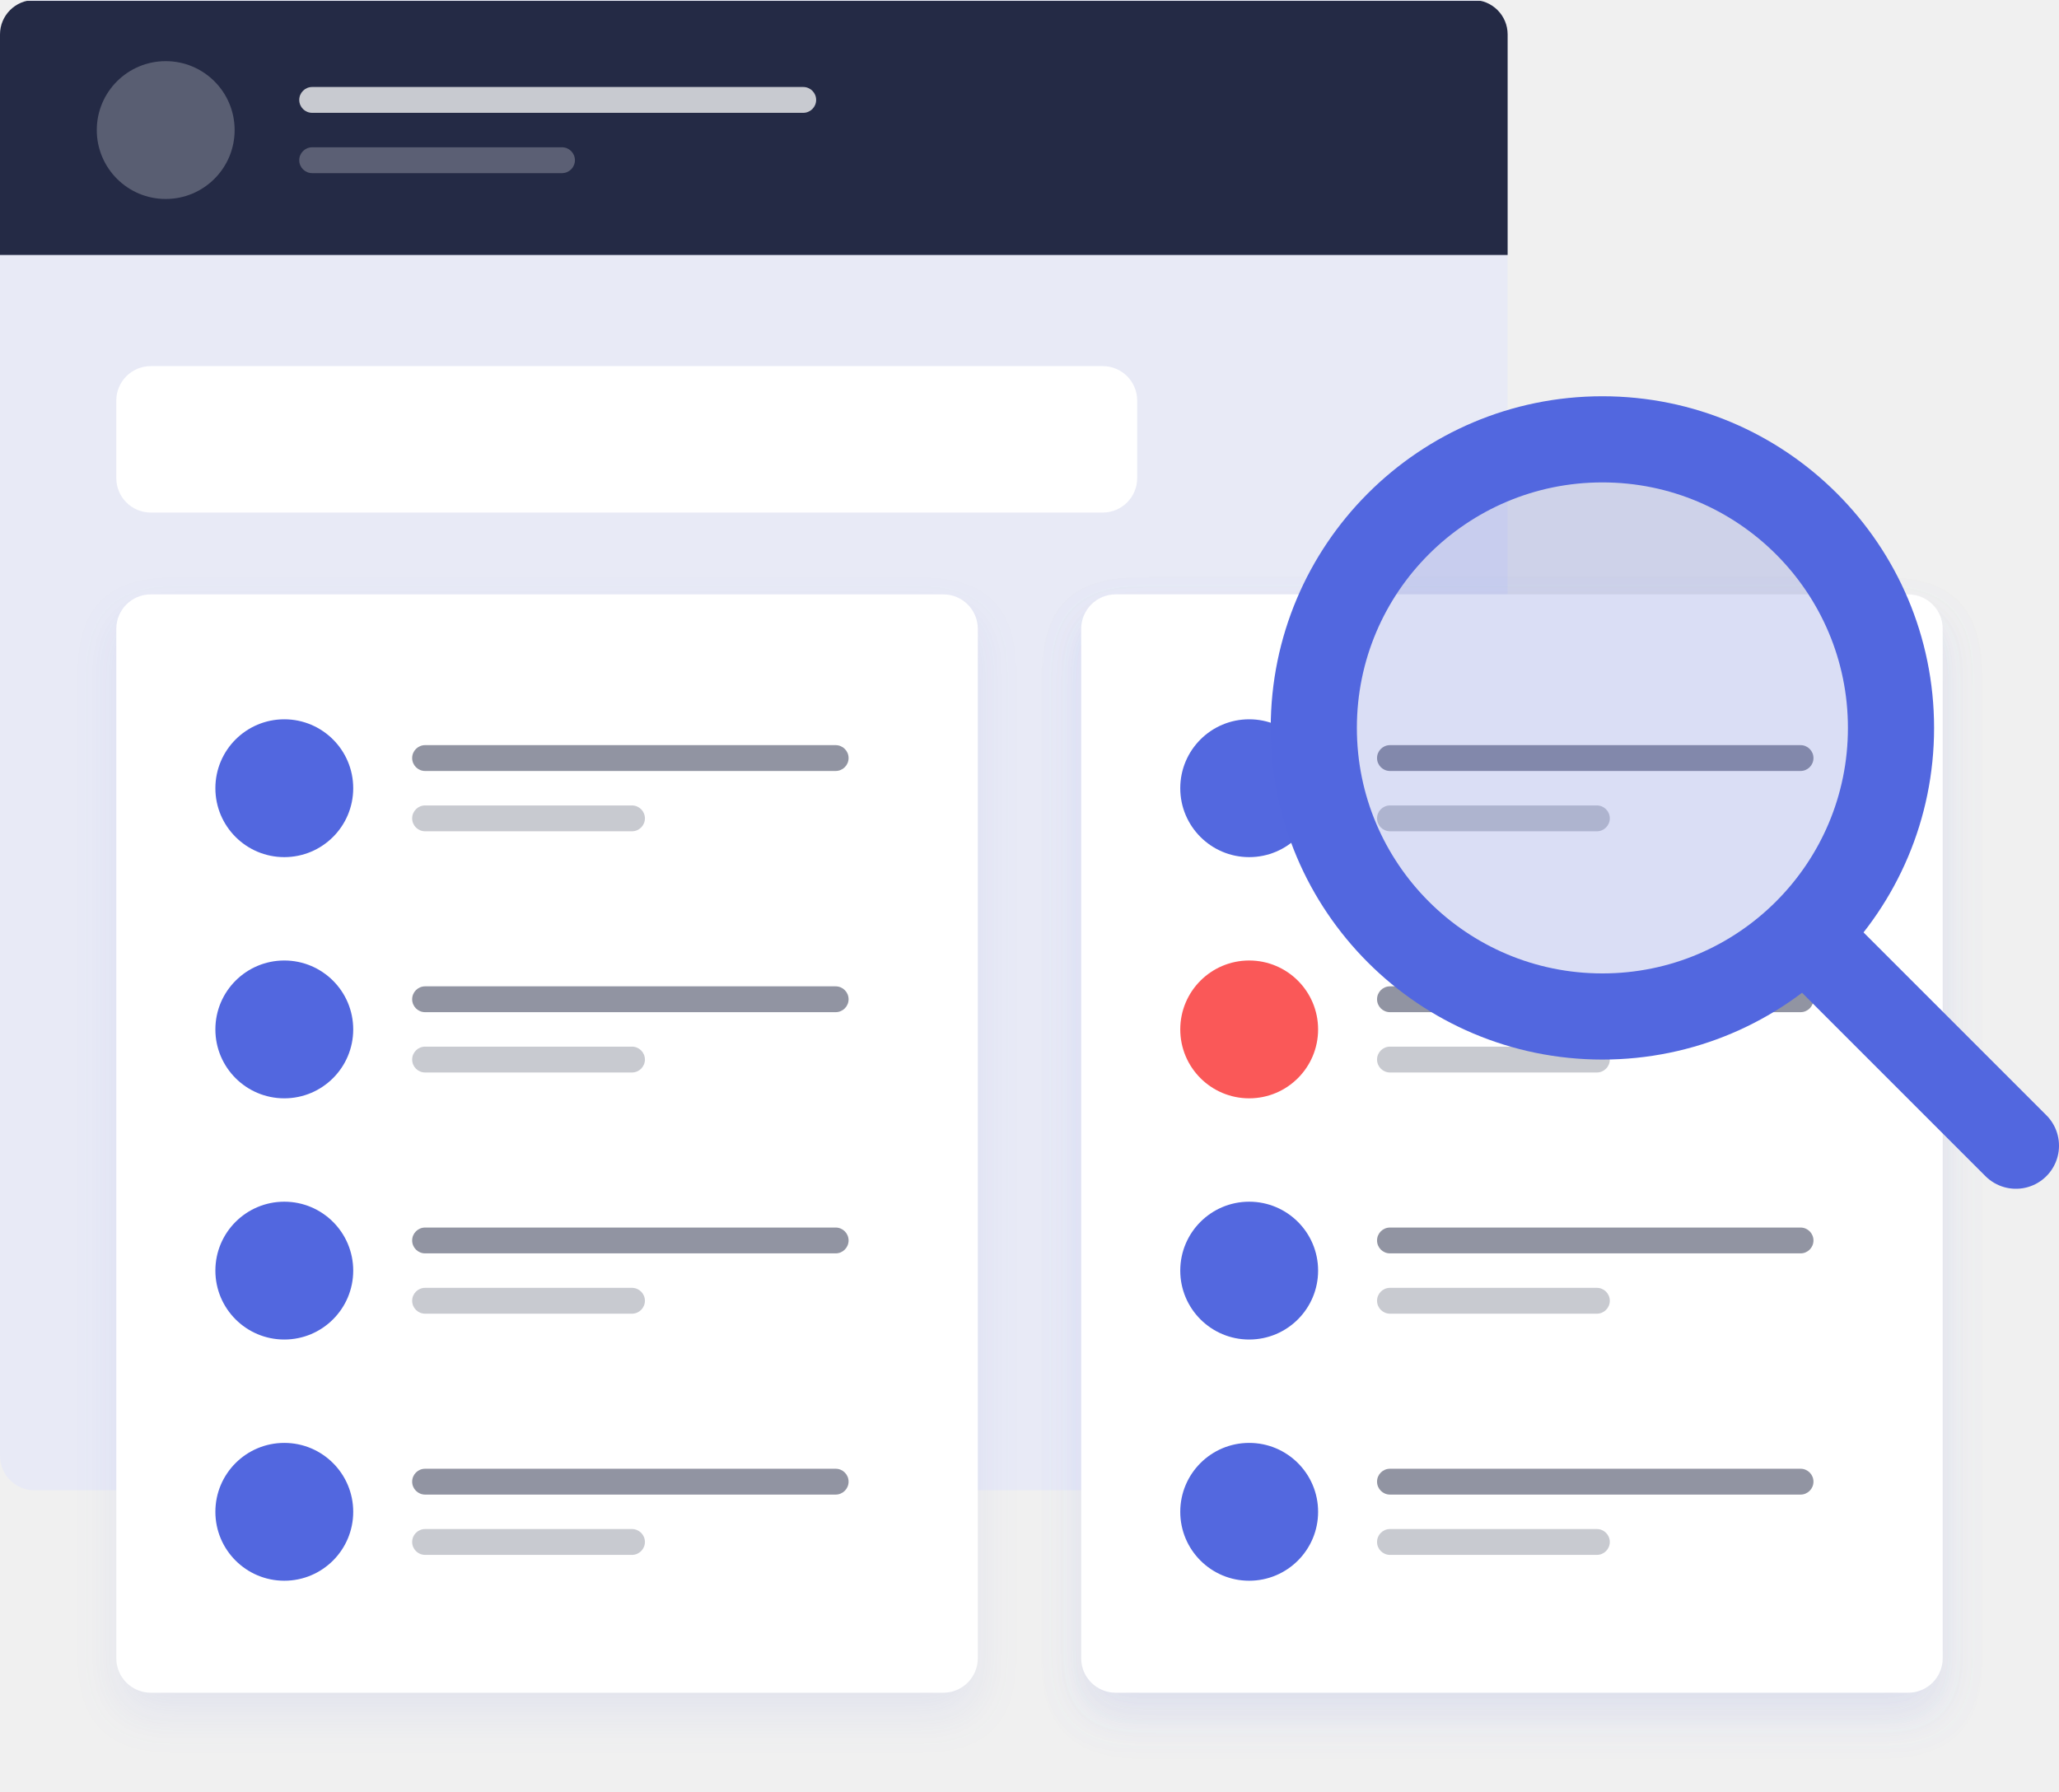
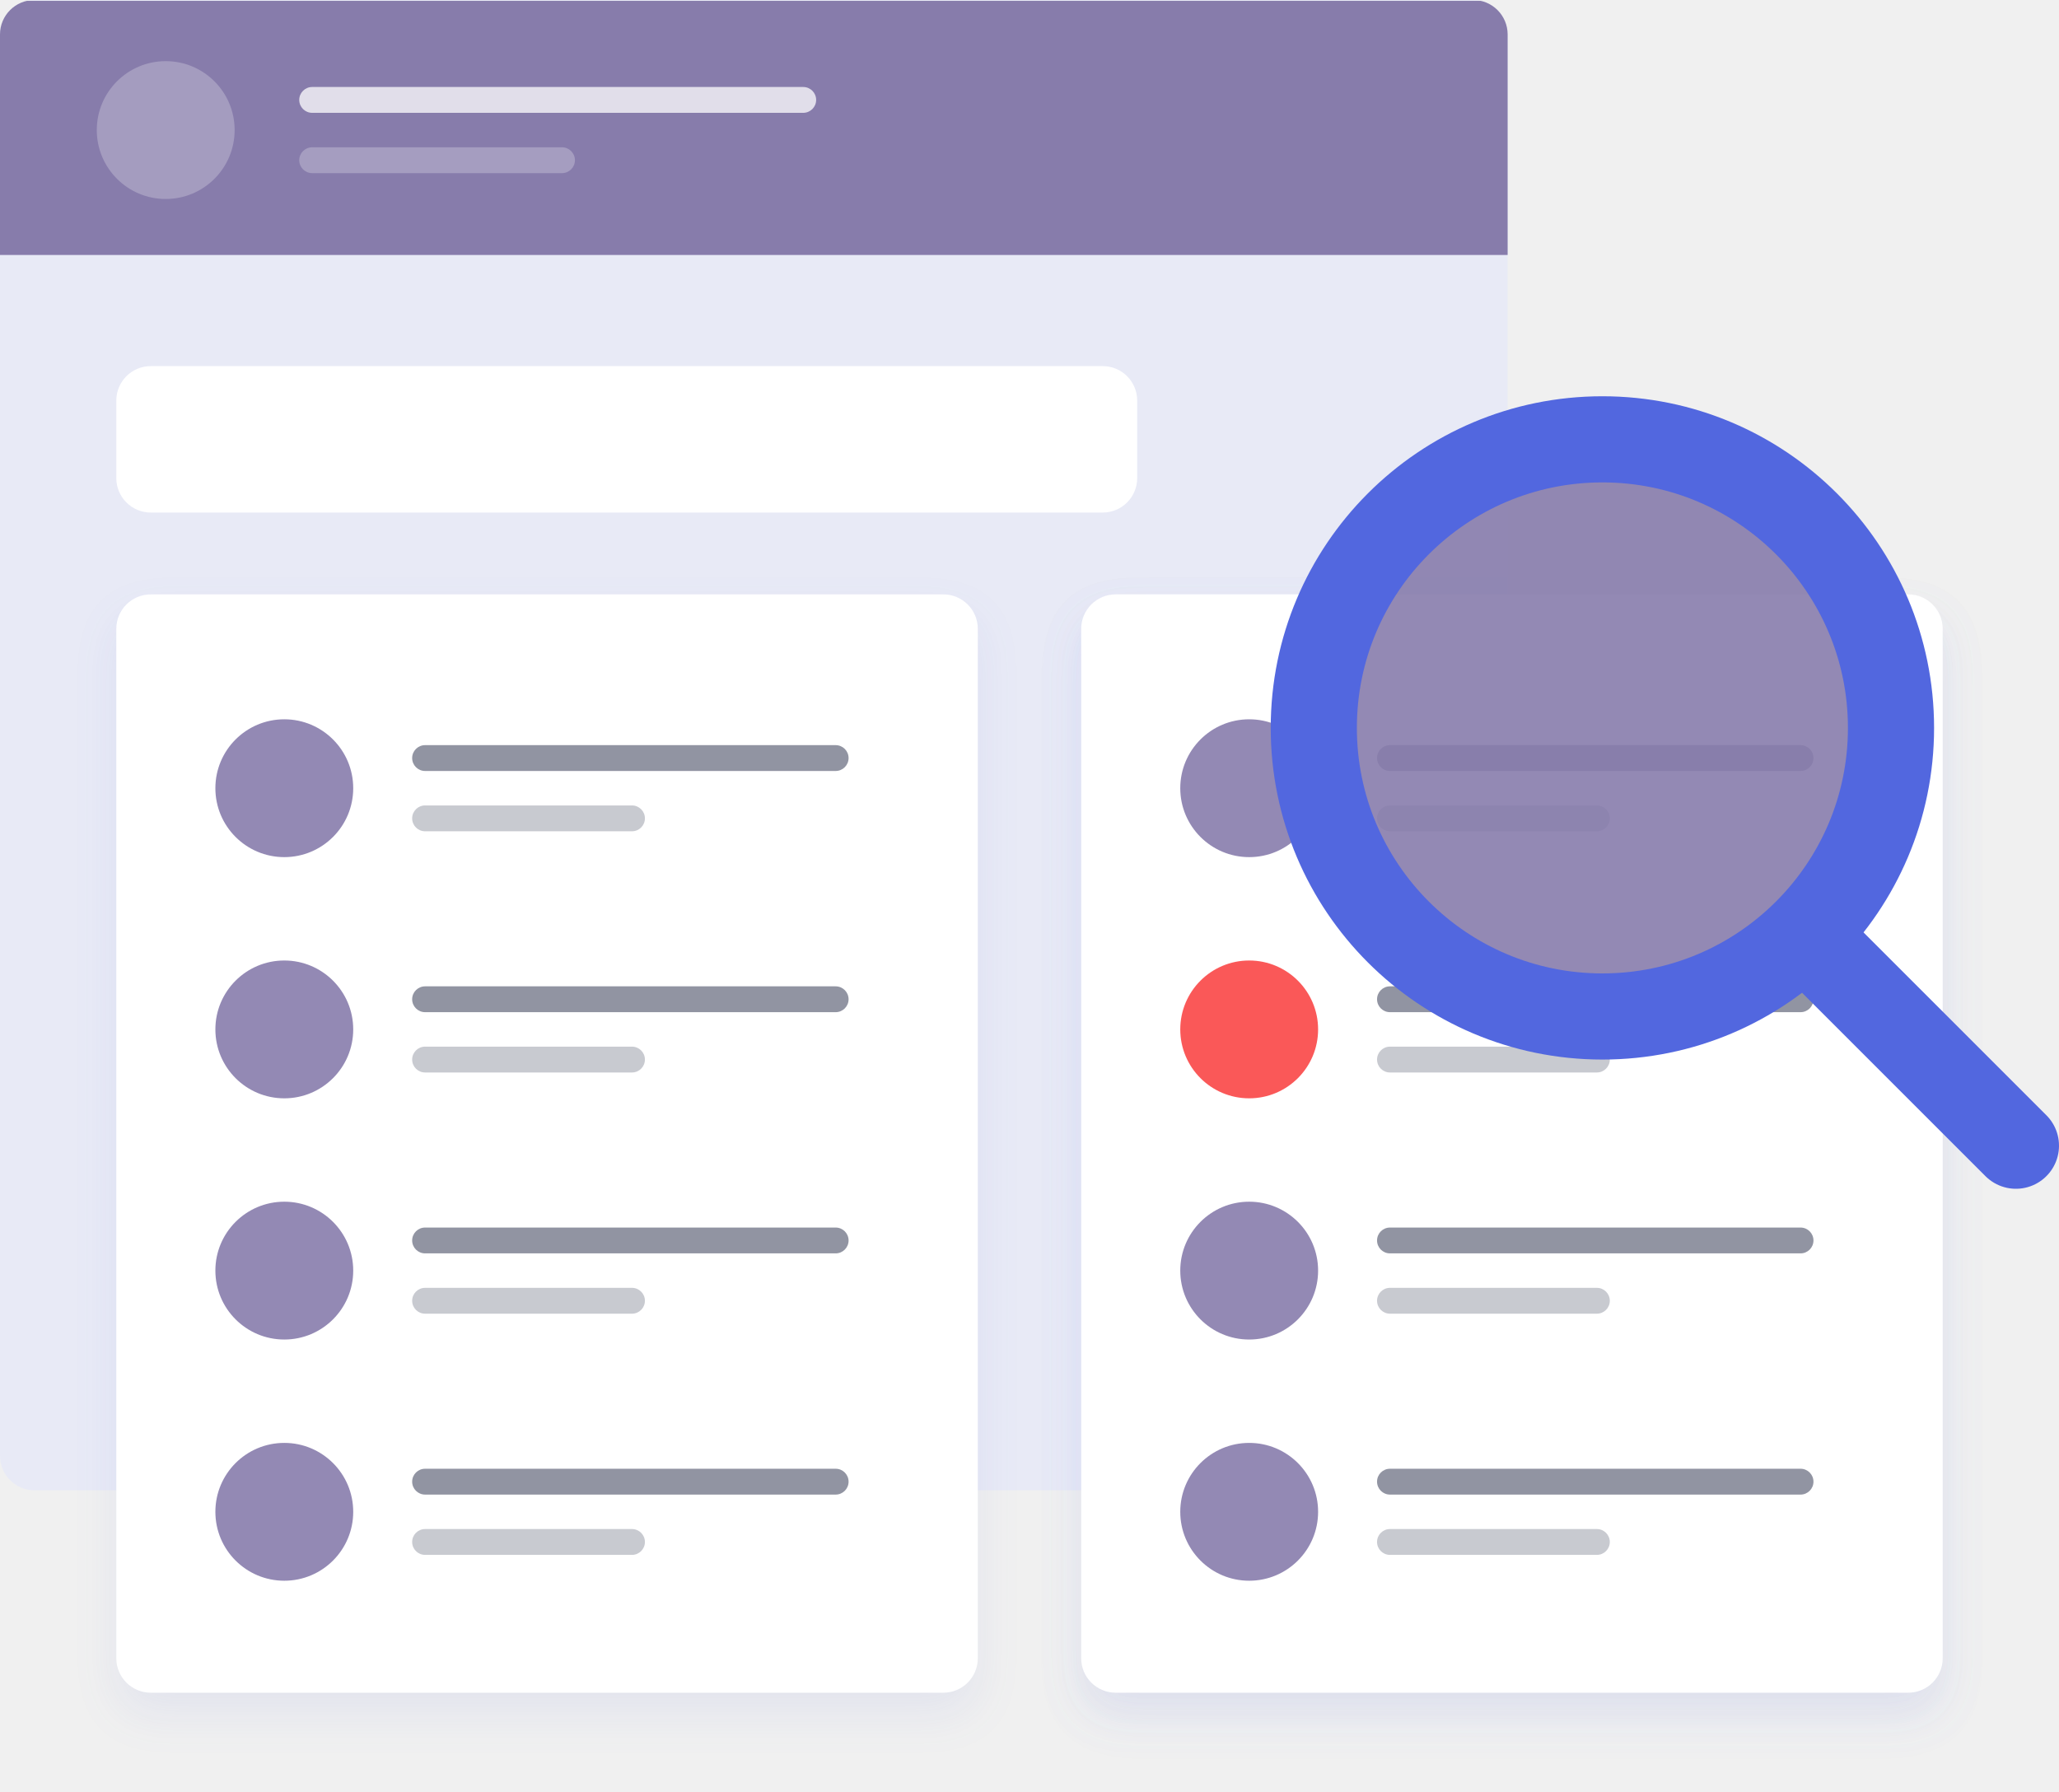
- <svg xmlns="http://www.w3.org/2000/svg" xmlns:xlink="http://www.w3.org/1999/xlink" width="478" height="416">
-   <defs>
+ <svg xmlns="http://www.w3.org/2000/svg" xmlns:xlink="http://www.w3.org/1999/xlink" width="478" height="416" version="1.1" id="svg1435">
+   <defs id="defs1328">
    <rect id="a" width="350" height="346" rx="8" />
    <rect id="d" width="200" height="255" rx="8" />
-     <filter id="c" width="117.5%" height="113.7%" x="-8.8%" y="-4.9%" filterUnits="objectBoundingBox">
-       <feOffset dy="5" in="SourceAlpha" result="shadowOffsetOuter1" />
-       <feGaussianBlur in="shadowOffsetOuter1" result="shadowBlurOuter1" stdDeviation="5" />
-       <feColorMatrix in="shadowBlurOuter1" values="0 0 0 0 0.285 0 0 0 0 0.364 0 0 0 0 0.811 0 0 0 0.083 0" />
+     <filter id="c" width="1.12" height="1.114" x="-0.06" y="-0.047" filterUnits="objectBoundingBox">
+       <feOffset dy="5" in="SourceAlpha" result="shadowOffsetOuter1" id="feOffset1300" />
+       <feGaussianBlur in="shadowOffsetOuter1" result="shadowBlurOuter1" stdDeviation="5" id="feGaussianBlur1302" />
+       <feColorMatrix in="shadowBlurOuter1" values="0 0 0 0 0.285 0 0 0 0 0.364 0 0 0 0 0.811 0 0 0 0.083 0" id="feColorMatrix1304" />
    </filter>
-     <filter id="e" width="139.5%" height="131%" x="-19.8%" y="-13.5%" filterUnits="objectBoundingBox">
-       <feOffset dy="5" in="SourceAlpha" result="shadowOffsetOuter1" />
-       <feGaussianBlur in="shadowOffsetOuter1" result="shadowBlurOuter1" stdDeviation="5" />
-       <feColorMatrix in="shadowBlurOuter1" result="shadowMatrixOuter1" values="0 0 0 0 0.285 0 0 0 0 0.364 0 0 0 0 0.811 0 0 0 0.083 0" />
-       <feMerge>
-         <feMergeNode in="shadowMatrixOuter1" />
-         <feMergeNode in="SourceGraphic" />
+     <filter id="e" width="1.24" height="1.227" x="-0.12" y="-0.094" filterUnits="objectBoundingBox">
+       <feOffset dy="5" in="SourceAlpha" result="shadowOffsetOuter1" id="feOffset1307" />
+       <feGaussianBlur in="shadowOffsetOuter1" result="shadowBlurOuter1" stdDeviation="5" id="feGaussianBlur1309" />
+       <feColorMatrix in="shadowBlurOuter1" result="shadowMatrixOuter1" values="0 0 0 0 0.285 0 0 0 0 0.364 0 0 0 0 0.811 0 0 0 0.083 0" id="feColorMatrix1311" />
+       <feMerge id="feMerge1317">
+         <feMergeNode in="shadowMatrixOuter1" id="feMergeNode1313" />
+         <feMergeNode in="SourceGraphic" id="feMergeNode1315" />
      </feMerge>
    </filter>
    <rect id="g" width="200" height="255" rx="8" />
-     <filter id="f" width="117.5%" height="113.7%" x="-8.8%" y="-4.9%" filterUnits="objectBoundingBox">
-       <feOffset dy="5" in="SourceAlpha" result="shadowOffsetOuter1" />
-       <feGaussianBlur in="shadowOffsetOuter1" result="shadowBlurOuter1" stdDeviation="5" />
-       <feColorMatrix in="shadowBlurOuter1" values="0 0 0 0 0.285 0 0 0 0 0.364 0 0 0 0 0.811 0 0 0 0.083 0" />
+     <filter id="f" width="1.12" height="1.114" x="-0.06" y="-0.047" filterUnits="objectBoundingBox">
+       <feOffset dy="5" in="SourceAlpha" result="shadowOffsetOuter1" id="feOffset1321" />
+       <feGaussianBlur in="shadowOffsetOuter1" result="shadowBlurOuter1" stdDeviation="5" id="feGaussianBlur1323" />
+       <feColorMatrix in="shadowBlurOuter1" values="0 0 0 0 0.285 0 0 0 0 0.364 0 0 0 0 0.811 0 0 0 0.083 0" id="feColorMatrix1325" />
    </filter>
  </defs>
-   <g fill="none" fill-rule="evenodd">
+   <g fill="none" fill-rule="evenodd" id="g1433">
    <mask id="b" fill="#fff">
-       <use xlink:href="#a" />
+       <use xlink:href="#a" id="use1330" />
    </mask>
-     <use fill="#E8EAF6" fill-rule="nonzero" xlink:href="#a" />
-     <g mask="url(#b)">
-       <path fill="#242A45" d="M-3.53.197h547v59h-547z" />
-       <g transform="translate(22.47 14.197)" fill="#FFF">
-         <circle cx="16" cy="16" r="16" opacity=".245" />
-         <g transform="translate(47 6)">
-           <rect width="120" height="6" opacity=".75" rx="3" />
-           <rect width="64" height="6" y="14" opacity=".25" rx="3" />
+     <use fill="#E8EAF6" fill-rule="nonzero" xlink:href="#a" id="use1333" />
+     <g mask="url(#b)" id="g1347">
+       <path fill="#242A45" d="M-3.53.197h547v59h-547z" id="path1335" style="fill:#877cab;fill-opacity:1" />
+       <g transform="translate(22.47 14.197)" fill="#FFF" id="g1345">
+         <circle cx="16" cy="16" r="16" opacity=".245" id="circle1337" />
+         <g transform="translate(47 6)" id="g1343">
+           <rect width="120" height="6" opacity=".75" rx="3" id="rect1339" />
+           <rect width="64" height="6" y="14" opacity=".25" rx="3" id="rect1341" />
        </g>
      </g>
    </g>
-     <g transform="translate(27 138)">
-       <use fill="#000" filter="url(#c)" xlink:href="#d" />
-       <use fill="#FFF" xlink:href="#d" />
-       <g transform="translate(23 29)">
-         <rect width="101.317" height="6" x="45.683" y="6" fill="#242A45" opacity=".5" rx="3" />
-         <circle cx="16" cy="16" r="16" fill="#5267DF" />
-         <rect width="54.036" height="6" x="45.683" y="20" fill="#242A45" opacity=".25" rx="3" />
-         <g transform="translate(0 56)">
-           <circle cx="16" cy="16" r="16" fill="#5267DF" />
-           <rect width="101.317" height="6" x="45.683" y="6" fill="#242A45" opacity=".5" rx="3" />
-           <rect width="54.036" height="6" x="45.683" y="20" fill="#242A45" opacity=".25" rx="3" />
+     <g transform="translate(27 138)" id="g1385">
+       <use fill="#000" filter="url(#c)" xlink:href="#d" id="use1349" />
+       <use fill="#FFF" xlink:href="#d" id="use1351" />
+       <g transform="translate(23 29)" id="g1383">
+         <rect width="101.317" height="6" x="45.683" y="6" fill="#242A45" opacity=".5" rx="3" id="rect1353" />
+         <circle cx="16" cy="16" r="16" fill="#5267DF" id="circle1355" style="fill:#877cab;fill-opacity:0.898" />
+         <rect width="54.036" height="6" x="45.683" y="20" fill="#242A45" opacity=".25" rx="3" id="rect1357" />
+         <g transform="translate(0 56)" id="g1365">
+           <circle cx="16" cy="16" r="16" fill="#5267DF" id="circle1359" style="fill:#877cab;fill-opacity:0.898" />
+           <rect width="101.317" height="6" x="45.683" y="6" fill="#242A45" opacity=".5" rx="3" id="rect1361" />
+           <rect width="54.036" height="6" x="45.683" y="20" fill="#242A45" opacity=".25" rx="3" id="rect1363" />
        </g>
-         <g transform="translate(0 112)">
-           <circle cx="16" cy="16" r="16" fill="#5267DF" />
-           <rect width="101.317" height="6" x="45.683" y="6" fill="#242A45" opacity=".5" rx="3" />
-           <rect width="54.036" height="6" x="45.683" y="20" fill="#242A45" opacity=".25" rx="3" />
+         <g transform="translate(0 112)" id="g1373">
+           <circle cx="16" cy="16" r="16" fill="#5267DF" id="circle1367" style="fill:#877cab;fill-opacity:0.898" />
+           <rect width="101.317" height="6" x="45.683" y="6" fill="#242A45" opacity=".5" rx="3" id="rect1369" />
+           <rect width="54.036" height="6" x="45.683" y="20" fill="#242A45" opacity=".25" rx="3" id="rect1371" />
        </g>
-         <g transform="translate(0 168)">
-           <circle cx="16" cy="16" r="16" fill="#5267DF" />
-           <rect width="101.317" height="6" x="45.683" y="6" fill="#242A45" opacity=".5" rx="3" />
-           <rect width="54.036" height="6" x="45.683" y="20" fill="#242A45" opacity=".25" rx="3" />
+         <g transform="translate(0 168)" id="g1381">
+           <circle cx="16" cy="16" r="16" fill="#5267DF" id="circle1375" style="fill:#877cab;fill-opacity:0.898" />
+           <rect width="101.317" height="6" x="45.683" y="6" fill="#242A45" opacity=".5" rx="3" id="rect1377" />
+           <rect width="54.036" height="6" x="45.683" y="20" fill="#242A45" opacity=".25" rx="3" id="rect1379" />
        </g>
      </g>
    </g>
-     <g filter="url(#e)" transform="translate(251 138)">
-       <use fill="#000" filter="url(#f)" xlink:href="#g" />
-       <use fill="#FFF" xlink:href="#g" />
-       <g transform="translate(23 29)">
-         <rect width="101.317" height="6" x="45.683" y="6" fill="#242A45" opacity=".5" rx="3" />
-         <circle cx="16" cy="16" r="16" fill="#5267DF" />
-         <rect width="54.036" height="6" x="45.683" y="20" fill="#242A45" opacity=".25" rx="3" />
-         <g transform="translate(0 56)">
-           <circle cx="16" cy="16" r="16" fill="#FA5959" />
-           <rect width="101.317" height="6" x="45.683" y="6" fill="#242A45" opacity=".5" rx="3" />
-           <rect width="54.036" height="6" x="45.683" y="20" fill="#242A45" opacity=".25" rx="3" />
+     <g filter="url(#e)" transform="translate(251 138)" id="g1423">
+       <use fill="#000" filter="url(#f)" xlink:href="#g" id="use1387" />
+       <use fill="#FFF" xlink:href="#g" id="use1389" />
+       <g transform="translate(23 29)" id="g1421">
+         <rect width="101.317" height="6" x="45.683" y="6" fill="#242A45" opacity=".5" rx="3" id="rect1391" />
+         <circle cx="16" cy="16" r="16" fill="#5267DF" id="circle1393" style="fill:#877cab;fill-opacity:0.898" />
+         <rect width="54.036" height="6" x="45.683" y="20" fill="#242A45" opacity=".25" rx="3" id="rect1395" />
+         <g transform="translate(0 56)" id="g1403">
+           <circle cx="16" cy="16" r="16" fill="#FA5959" id="circle1397" />
+           <rect width="101.317" height="6" x="45.683" y="6" fill="#242A45" opacity=".5" rx="3" id="rect1399" />
+           <rect width="54.036" height="6" x="45.683" y="20" fill="#242A45" opacity=".25" rx="3" id="rect1401" />
        </g>
-         <g transform="translate(0 112)">
-           <circle cx="16" cy="16" r="16" fill="#5267DF" />
-           <rect width="101.317" height="6" x="45.683" y="6" fill="#242A45" opacity=".5" rx="3" />
-           <rect width="54.036" height="6" x="45.683" y="20" fill="#242A45" opacity=".25" rx="3" />
+         <g transform="translate(0 112)" id="g1411">
+           <circle cx="16" cy="16" r="16" fill="#5267DF" id="circle1405" style="fill:#877cab;fill-opacity:0.898" />
+           <rect width="101.317" height="6" x="45.683" y="6" fill="#242A45" opacity=".5" rx="3" id="rect1407" />
+           <rect width="54.036" height="6" x="45.683" y="20" fill="#242A45" opacity=".25" rx="3" id="rect1409" />
        </g>
-         <g transform="translate(0 168)">
-           <circle cx="16" cy="16" r="16" fill="#5267DF" />
-           <rect width="101.317" height="6" x="45.683" y="6" fill="#242A45" opacity=".5" rx="3" />
-           <rect width="54.036" height="6" x="45.683" y="20" fill="#242A45" opacity=".25" rx="3" />
+         <g transform="translate(0 168)" id="g1419">
+           <circle cx="16" cy="16" r="16" fill="#5267DF" id="circle1413" style="fill:#877cab;fill-opacity:0.898" />
+           <rect width="101.317" height="6" x="45.683" y="6" fill="#242A45" opacity=".5" rx="3" id="rect1415" />
+           <rect width="54.036" height="6" x="45.683" y="20" fill="#242A45" opacity=".25" rx="3" id="rect1417" />
        </g>
      </g>
    </g>
-     <rect width="237" height="34" x="27" y="85" fill="#FFF" rx="8" />
-     <g stroke="#5267DF" stroke-width="20" transform="translate(305 102)">
-       <circle cx="67" cy="67" r="67" fill="#495DCF" fill-opacity=".2" />
-       <path stroke-linecap="round" stroke-linejoin="round" d="M114 115l49 49" />
+     <rect width="237" height="34" x="27" y="85" fill="#FFF" rx="8" id="rect1425" />
+     <g stroke="#5267DF" stroke-width="20" transform="translate(305 102)" id="g1431">
+       <circle cx="67" cy="67" r="67" fill="#495DCF" fill-opacity=".2" id="circle1427" style="fill:#877cab;fill-opacity:0.898" />
+       <path stroke-linecap="round" stroke-linejoin="round" d="M114 115l49 49" id="path1429" />
    </g>
  </g>
</svg>
